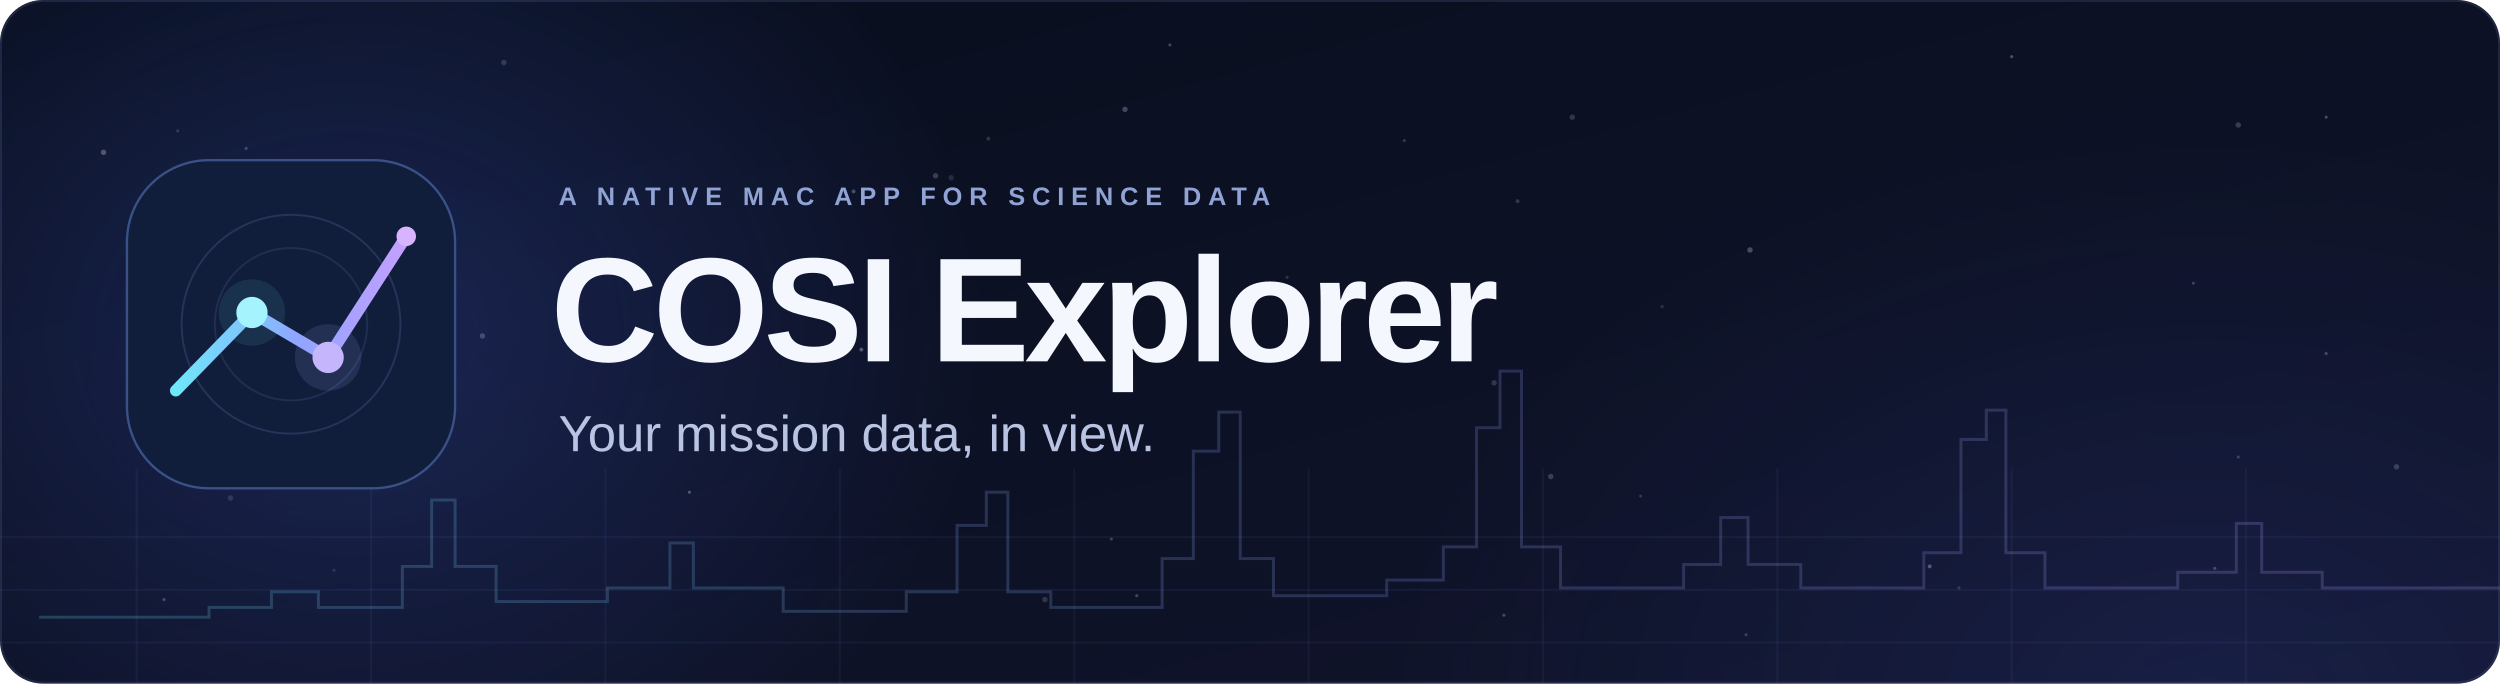
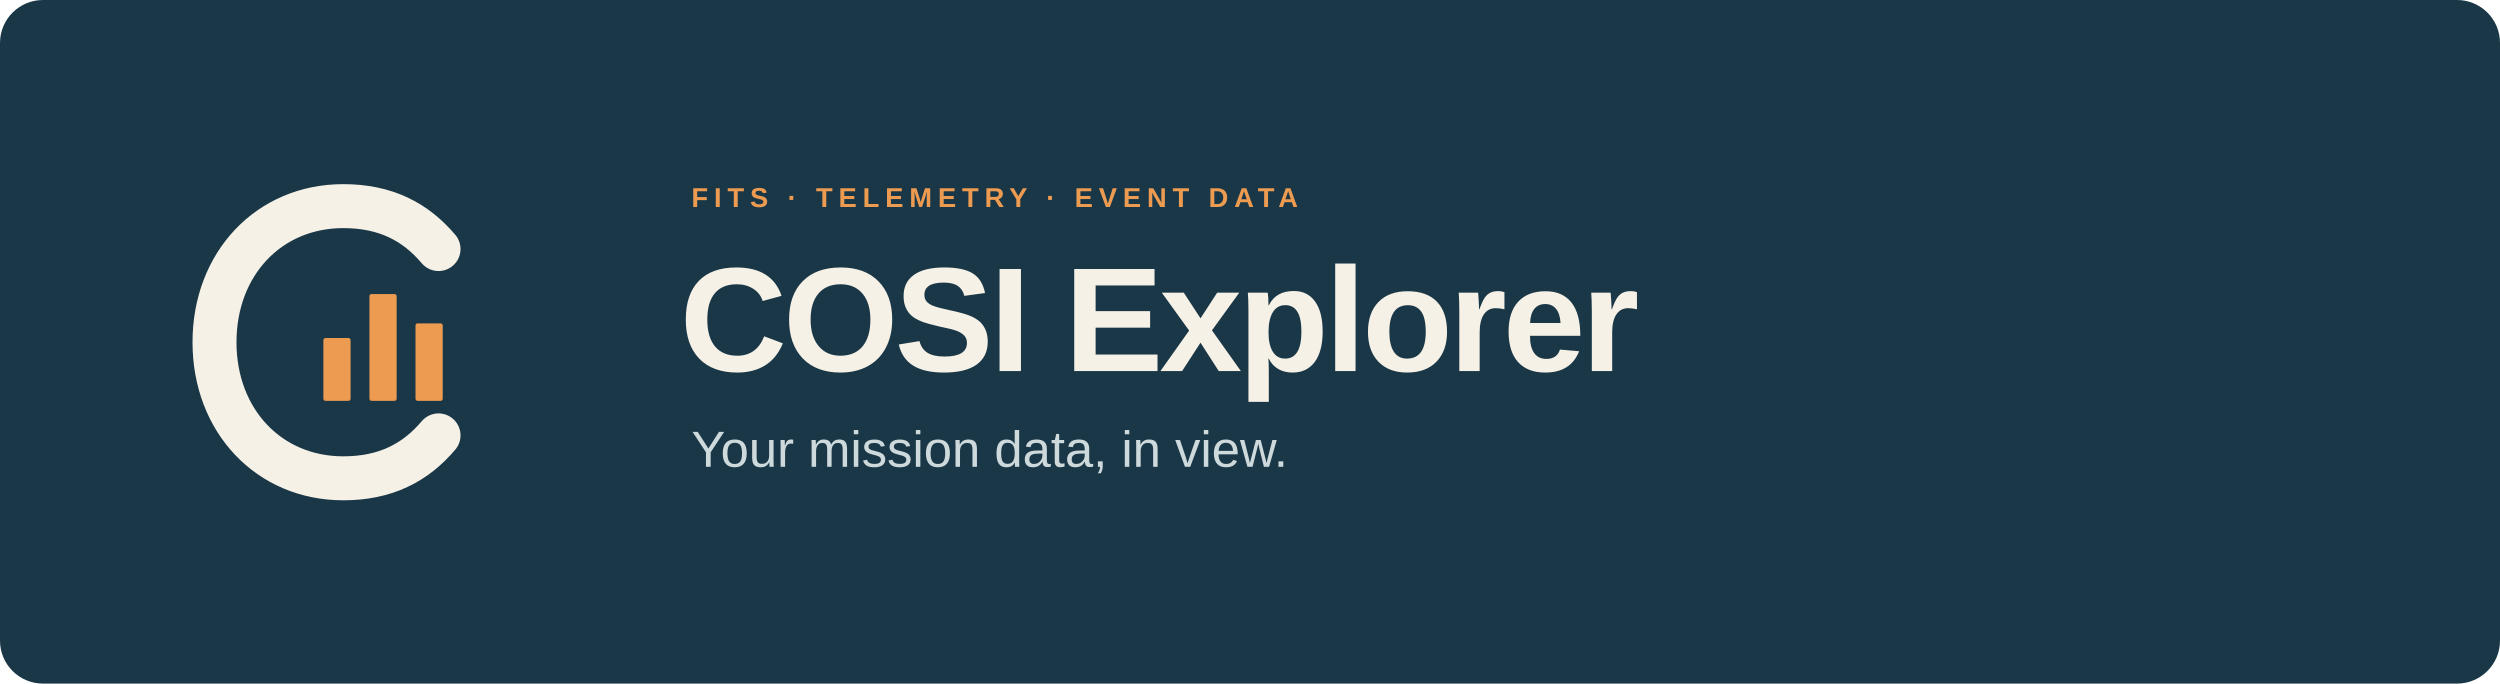
<svg xmlns="http://www.w3.org/2000/svg" width="1280" height="350" viewBox="0 0 1280 350" role="img" aria-labelledby="title desc">
-   <defs>
-     <linearGradient id="background" x2="1" y2="1">
-       <stop stop-color="#080e1d" />
-       <stop offset="1" stop-color="#11142c" />
-     </linearGradient>
-     <linearGradient id="track" x2="1">
-       <stop stop-color="#6ee7f9" />
-       <stop offset=".55" stop-color="#91a2ff" />
-       <stop offset="1" stop-color="#c4a0ff" />
-     </linearGradient>
-     <radialGradient id="glow">
-       <stop stop-color="#435fd7" stop-opacity=".27" />
-       <stop offset="1" stop-color="#435fd7" stop-opacity="0" />
-     </radialGradient>
-     <clipPath id="clip">
-       <rect width="1280" height="350" rx="22" />
-     </clipPath>
-   </defs>
-   <g clip-path="url(#clip)">
-     <rect width="1280" height="350" fill="url(#background)" />
-     <ellipse cx="179" cy="171" rx="330" ry="270" fill="url(#glow)" />
-     <ellipse cx="1130" cy="360" rx="420" ry="290" fill="url(#glow)" opacity=".55" />
-     <circle cx="258" cy="32" r="1.4" fill="#cbd5ff" opacity="0.18" />
-     <circle cx="487" cy="91" r="1.4" fill="#cbd5ff" opacity="0.14" />
-     <circle cx="1146" cy="64" r="1.4" fill="#cbd5ff" opacity="0.22" />
-     <circle cx="91" cy="67" r="0.8" fill="#cbd5ff" opacity="0.17" />
-     <circle cx="84" cy="307" r="0.8" fill="#cbd5ff" opacity="0.28" />
-     <circle cx="1146" cy="234" r="0.8" fill="#cbd5ff" opacity="0.22" />
-     <circle cx="599" cy="23" r="0.8" fill="#cbd5ff" opacity="0.28" />
-     <circle cx="726" cy="162" r="0.8" fill="#cbd5ff" opacity="0.17" />
-     <circle cx="719" cy="72" r="0.8" fill="#cbd5ff" opacity="0.21" />
-     <circle cx="765" cy="196" r="1.4" fill="#cbd5ff" opacity="0.18" />
-     <circle cx="118" cy="255" r="1.4" fill="#cbd5ff" opacity="0.15" />
-     <circle cx="805" cy="60" r="1.4" fill="#cbd5ff" opacity="0.19" />
-     <circle cx="770" cy="315" r="0.8" fill="#cbd5ff" opacity="0.28" />
-     <circle cx="123" cy="136" r="1" fill="#cbd5ff" opacity="0.35" />
-     <circle cx="506" cy="71" r="1" fill="#cbd5ff" opacity="0.18" />
-     <circle cx="777" cy="103" r="1" fill="#cbd5ff" opacity="0.20" />
-     <circle cx="576" cy="56" r="1.4" fill="#cbd5ff" opacity="0.27" />
-     <circle cx="1123" cy="145" r="0.8" fill="#cbd5ff" opacity="0.23" />
-     <circle cx="582" cy="305" r="0.8" fill="#cbd5ff" opacity="0.28" />
-     <circle cx="144" cy="137" r="0.8" fill="#cbd5ff" opacity="0.31" />
-     <circle cx="851" cy="157" r="0.8" fill="#cbd5ff" opacity="0.17" />
-     <circle cx="1191" cy="181" r="0.8" fill="#cbd5ff" opacity="0.27" />
-     <circle cx="840" cy="254" r="0.8" fill="#cbd5ff" opacity="0.18" />
-     <circle cx="535" cy="307" r="1.4" fill="#cbd5ff" opacity="0.18" />
-     <circle cx="1227" cy="239" r="1.4" fill="#cbd5ff" opacity="0.21" />
-     <circle cx="479" cy="90" r="1.4" fill="#cbd5ff" opacity="0.23" />
-     <circle cx="126" cy="76" r="0.8" fill="#cbd5ff" opacity="0.26" />
-     <circle cx="894" cy="325" r="0.8" fill="#cbd5ff" opacity="0.21" />
-     <circle cx="988" cy="290" r="1" fill="#cbd5ff" opacity="0.34" />
-     <circle cx="53" cy="78" r="1.4" fill="#cbd5ff" opacity="0.32" />
-     <circle cx="576" cy="194" r="0.8" fill="#cbd5ff" opacity="0.19" />
-     <circle cx="353" cy="252" r="0.8" fill="#cbd5ff" opacity="0.34" />
-     <circle cx="569" cy="276" r="0.8" fill="#cbd5ff" opacity="0.24" />
-     <circle cx="247" cy="172" r="1.4" fill="#cbd5ff" opacity="0.24" />
-     <circle cx="437" cy="98" r="1" fill="#cbd5ff" opacity="0.30" />
-     <circle cx="1134" cy="291" r="0.8" fill="#cbd5ff" opacity="0.26" />
-     <circle cx="1030" cy="29" r="0.8" fill="#cbd5ff" opacity="0.33" />
-     <circle cx="659" cy="142" r="0.8" fill="#cbd5ff" opacity="0.18" />
-     <circle cx="1191" cy="60" r="0.8" fill="#cbd5ff" opacity="0.29" />
-     <circle cx="171" cy="292" r="0.8" fill="#cbd5ff" opacity="0.15" />
-     <circle cx="1003" cy="301" r="0.8" fill="#cbd5ff" opacity="0.18" />
-     <circle cx="896" cy="128" r="1.4" fill="#cbd5ff" opacity="0.29" />
-     <circle cx="441" cy="179" r="1" fill="#cbd5ff" opacity="0.35" />
-     <circle cx="794" cy="244" r="1.4" fill="#cbd5ff" opacity="0.22" />
-     <g stroke="#7a91e8" stroke-opacity=".07" fill="none">
-       <path d="M0 275H1280M0 302H1280M0 329H1280" />
-       <path d="M70 240V350M190 240V350M310 240V350M430 240V350M550 240V350M670 240V350M790 240V350M910 240V350M1030 240V350M1150 240V350" />
-     </g>
-     <path d="M20 316h87v-5h32v-8h24v8h43v-21h15v-34h12v34h21v18h57v-7h32v-23h12v23h46v12h63v-10h26v-34h15v-17h11v51h22v8h57v-25h16v-55h13v-20h11v75h17v19h58v-8h29v-17h17v-61h12v-29h11v90h20v21h63v-12h19v-24h14v24h27v12h63v-18h19v-58h13v-15h10v73h20v18h68v-8h30v-25h13v25h31v8h99" fill="none" stroke="url(#track)" stroke-width="1.5" opacity=".21" />
-     <g transform="translate(65 82)">
-       <rect width="168" height="168" rx="42" fill="#101d3b" stroke="#3a5187" stroke-width="1.2" />
-       <circle cx="84" cy="84" r="56" fill="none" stroke="#7f96d8" stroke-opacity=".19" />
-       <circle cx="84" cy="84" r="39" fill="none" stroke="#7f96d8" stroke-opacity=".14" />
-       <path d="M25 118 64 78 103 101 143 39" fill="none" stroke="url(#track)" stroke-width="6" stroke-linecap="round" stroke-linejoin="round" />
-       <circle cx="64" cy="78" r="17" fill="#6ee7f9" opacity=".10" />
-       <circle cx="103" cy="101" r="17" fill="#a5b4fc" opacity=".13" />
-       <circle cx="64" cy="78" r="8" fill="#a5f3fc" />
-       <circle cx="103" cy="101" r="8" fill="#c4b5fd" />
-       <circle cx="143" cy="39" r="5" fill="#d8b4fe" />
-     </g>
-     <g font-family="Arial, Helvetica, sans-serif">
-       <text x="286" y="105" fill="#91a3d5" font-size="13" font-weight="700" letter-spacing="3.5">A NATIVE MAC APP FOR SCIENCE DATA</text>
-       <text x="282" y="185" fill="#f5f7ff" font-size="76" font-weight="700" letter-spacing="-2.5">COSI Explorer</text>
-       <text x="286" y="231" fill="#b8c4e2" font-size="26" font-weight="400">Your mission data, in view.</text>
-     </g>
+   <rect width="1280" height="350" rx="22" fill="#193746" />
+   <g transform="translate(38 38) scale(.268)">
+     <rect x="96" y="96" width="832" height="832" rx="186" fill="#193746" />
+     <rect x="476" y="504" width="52" height="120" rx="4" fill="#EE9B52" />
+     <rect x="564" y="420" width="52" height="204" rx="4" fill="#EE9B52" />
+     <rect x="652" y="476" width="52" height="148" rx="4" fill="#EE9B52" />
+     <path d="M696 334 C652 282 595 252 514 252 C372 252 268 362 268 512 C268 662 372 772 514 772 C595 772 652 742 696 690" fill="none" stroke="#F6F1E7" stroke-width="84" stroke-linecap="round" />
  </g>
-   <rect x=".5" y=".5" width="1279" height="349" rx="22" fill="none" stroke="#5d6b97" stroke-opacity=".24" />
+   <g font-family="Arial, Helvetica, sans-serif">
+     <text x="354" y="106" fill="#EE9B52" font-size="14" font-weight="700" letter-spacing="3">FITS · TELEMETRY · EVENT DATA</text>
+     <text x="348" y="190" fill="#F6F1E7" font-size="76" font-weight="700" letter-spacing="-2">COSI Explorer</text>
+     <text x="354" y="239" fill="#CED9DC" font-size="26">Your mission data, in view.</text>
+   </g>
</svg>
